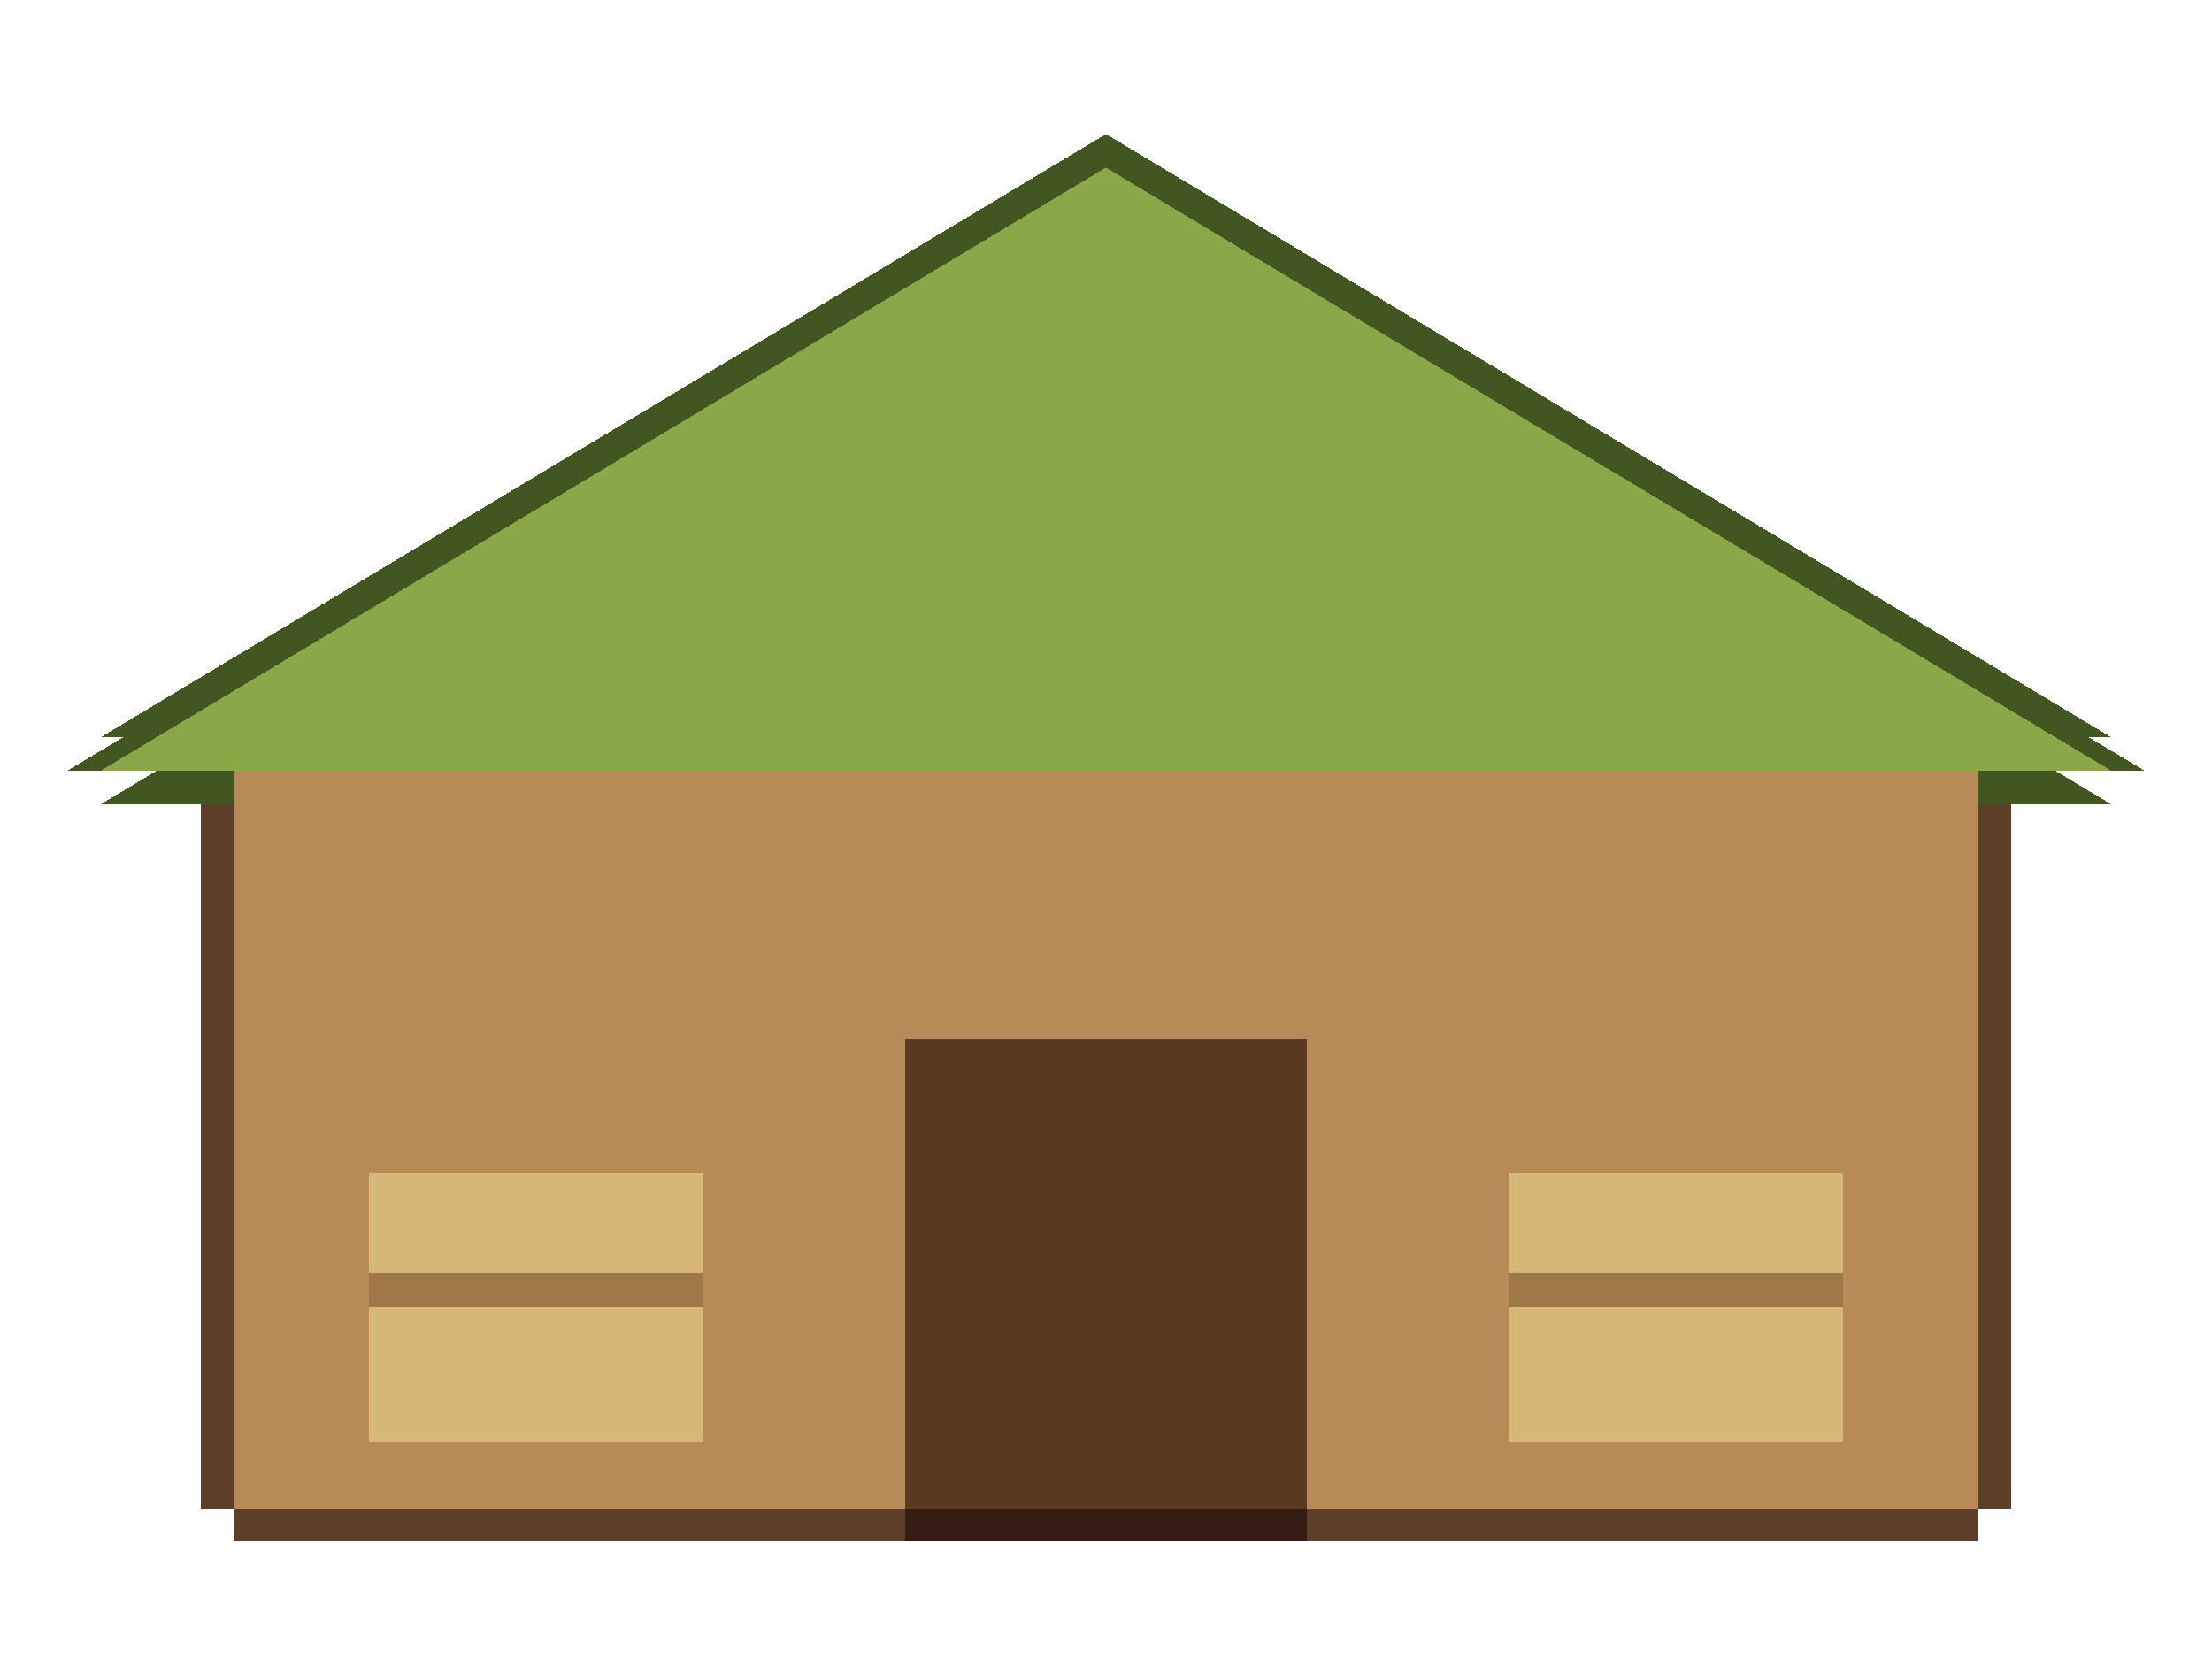
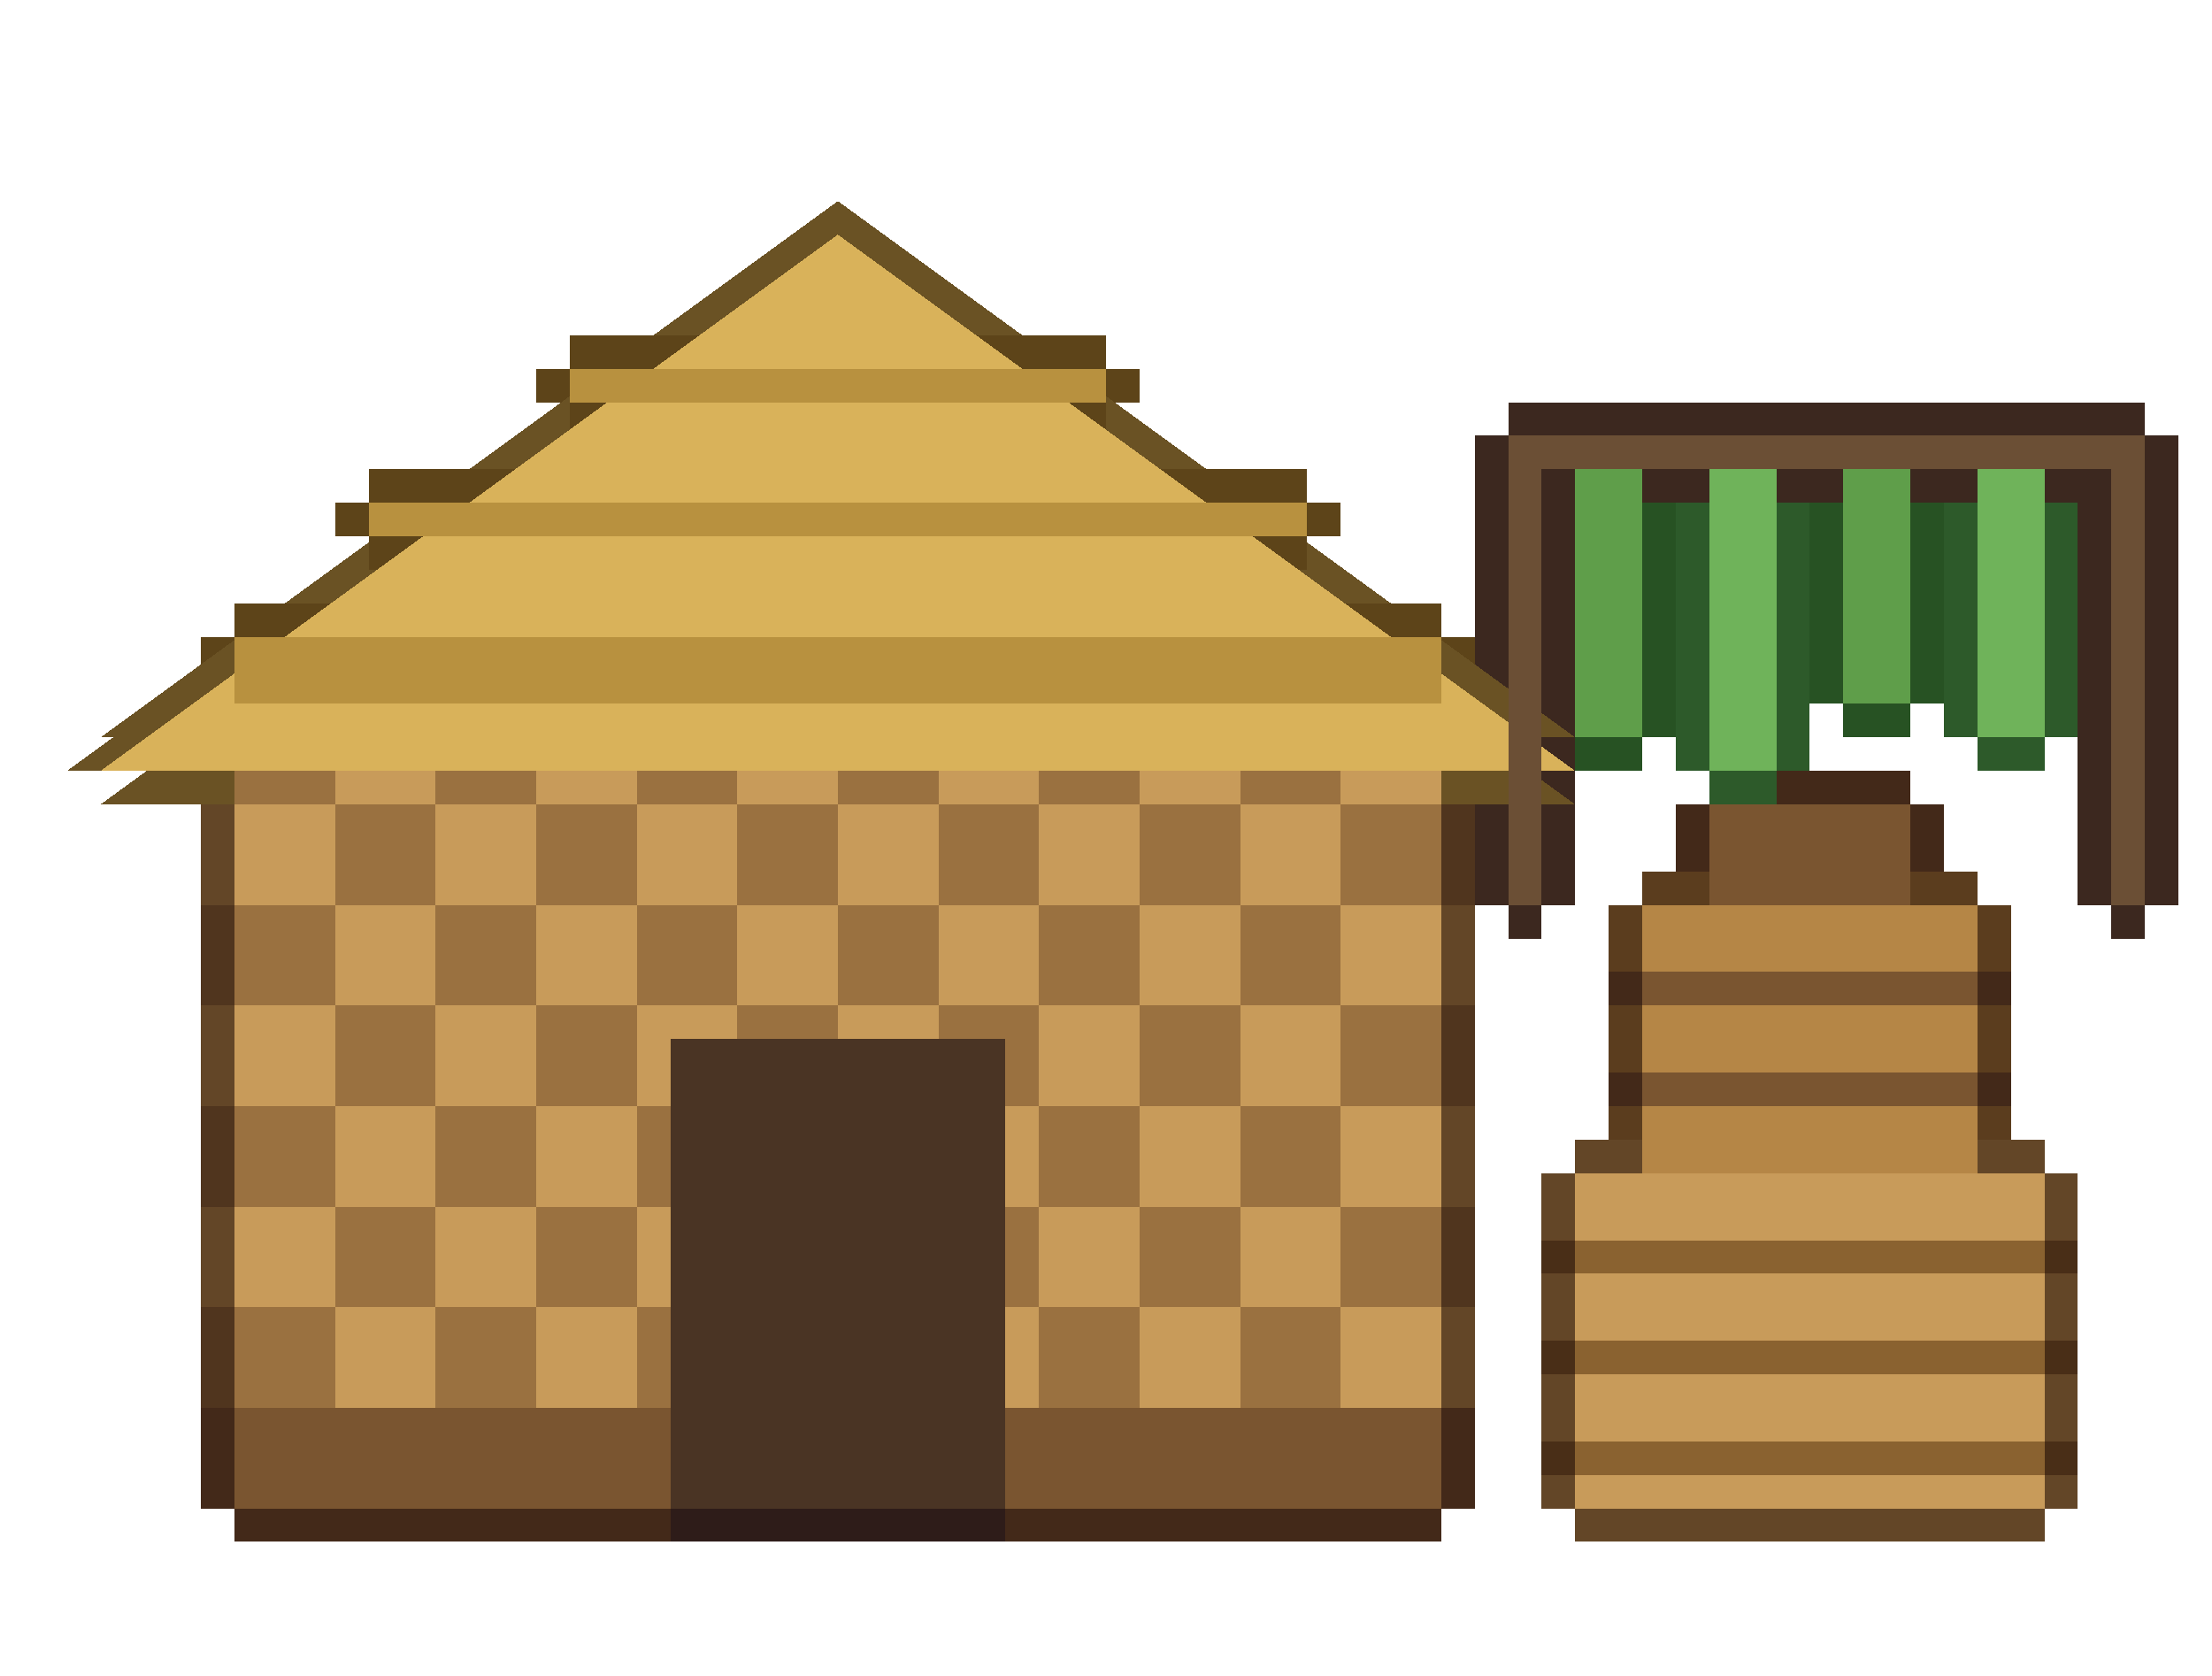
<svg xmlns="http://www.w3.org/2000/svg" width="66" height="50" viewBox="-1 -1 66 50" shape-rendering="crispEdges">
  <g id="outline">
    <g transform="translate(-1 0)">
-       <rect x="6" y="20" width="52" height="24" fill="#5d3e28" />
-       <polygon points="2,22 32,4 62,22" fill="#425621" />
-       <rect x="26" y="30" width="12" height="14" fill="#351d14" />
-       <g fill="#6a5536">
-         <rect x="10" y="34" width="10" height="8" />
-         <rect x="44" y="34" width="10" height="8" />
-       </g>
-       <g fill="#523822">
-         <rect x="10" y="37" width="10" height="1" />
-         <rect x="44" y="37" width="10" height="1" />
+       <g id="art">
+         <rect x="6" y="20" width="3" height="3" fill="#50351e" />
+         <rect x="6" y="23" width="3" height="3" fill="#634627" />
+         <rect x="6" y="26" width="3" height="3" fill="#50351e" />
+         <rect x="6" y="29" width="3" height="3" fill="#634627" />
+         <rect x="6" y="32" width="3" height="3" fill="#50351e" />
+         <rect x="6" y="35" width="3" height="3" fill="#634627" />
+         <rect x="6" y="38" width="3" height="3" fill="#50351e" />
+         <rect x="9" y="20" width="3" height="3" fill="#634627" />
+         <rect x="9" y="23" width="3" height="3" fill="#50351e" />
+         <rect x="9" y="26" width="3" height="3" fill="#634627" />
+         <rect x="9" y="29" width="3" height="3" fill="#50351e" />
+         <rect x="9" y="32" width="3" height="3" fill="#634627" />
+         <rect x="9" y="35" width="3" height="3" fill="#50351e" />
+         <rect x="9" y="38" width="3" height="3" fill="#634627" />
+         <rect x="12" y="20" width="3" height="3" fill="#50351e" />
+         <rect x="12" y="23" width="3" height="3" fill="#634627" />
+         <rect x="12" y="26" width="3" height="3" fill="#50351e" />
+         <rect x="12" y="29" width="3" height="3" fill="#634627" />
+         <rect x="12" y="32" width="3" height="3" fill="#50351e" />
+         <rect x="12" y="35" width="3" height="3" fill="#634627" />
+         <rect x="12" y="38" width="3" height="3" fill="#50351e" />
+         <rect x="15" y="20" width="3" height="3" fill="#634627" />
+         <rect x="15" y="23" width="3" height="3" fill="#50351e" />
+         <rect x="15" y="26" width="3" height="3" fill="#634627" />
+         <rect x="15" y="29" width="3" height="3" fill="#50351e" />
+         <rect x="15" y="32" width="3" height="3" fill="#634627" />
+         <rect x="15" y="35" width="3" height="3" fill="#50351e" />
+         <rect x="15" y="38" width="3" height="3" fill="#634627" />
+         <rect x="18" y="20" width="3" height="3" fill="#50351e" />
+         <rect x="18" y="23" width="3" height="3" fill="#634627" />
+         <rect x="18" y="26" width="3" height="3" fill="#50351e" />
+         <rect x="18" y="29" width="3" height="3" fill="#634627" />
+         <rect x="18" y="32" width="3" height="3" fill="#50351e" />
+         <rect x="18" y="35" width="3" height="3" fill="#634627" />
+         <rect x="18" y="38" width="3" height="3" fill="#50351e" />
+         <rect x="21" y="20" width="3" height="3" fill="#634627" />
+         <rect x="21" y="23" width="3" height="3" fill="#50351e" />
+         <rect x="21" y="26" width="3" height="3" fill="#634627" />
+         <rect x="21" y="29" width="3" height="3" fill="#50351e" />
+         <rect x="21" y="32" width="3" height="3" fill="#634627" />
+         <rect x="21" y="35" width="3" height="3" fill="#50351e" />
+         <rect x="21" y="38" width="3" height="3" fill="#634627" />
+         <rect x="24" y="20" width="3" height="3" fill="#50351e" />
+         <rect x="24" y="23" width="3" height="3" fill="#634627" />
+         <rect x="24" y="26" width="3" height="3" fill="#50351e" />
+         <rect x="24" y="29" width="3" height="3" fill="#634627" />
+         <rect x="24" y="32" width="3" height="3" fill="#50351e" />
+         <rect x="24" y="35" width="3" height="3" fill="#634627" />
+         <rect x="24" y="38" width="3" height="3" fill="#50351e" />
+         <rect x="27" y="20" width="3" height="3" fill="#634627" />
+         <rect x="27" y="23" width="3" height="3" fill="#50351e" />
+         <rect x="27" y="26" width="3" height="3" fill="#634627" />
+         <rect x="27" y="29" width="3" height="3" fill="#50351e" />
+         <rect x="27" y="32" width="3" height="3" fill="#634627" />
+         <rect x="27" y="35" width="3" height="3" fill="#50351e" />
+         <rect x="27" y="38" width="3" height="3" fill="#634627" />
+         <rect x="30" y="20" width="3" height="3" fill="#50351e" />
+         <rect x="30" y="23" width="3" height="3" fill="#634627" />
+         <rect x="30" y="26" width="3" height="3" fill="#50351e" />
+         <rect x="30" y="29" width="3" height="3" fill="#634627" />
+         <rect x="30" y="32" width="3" height="3" fill="#50351e" />
+         <rect x="30" y="35" width="3" height="3" fill="#634627" />
+         <rect x="30" y="38" width="3" height="3" fill="#50351e" />
+         <rect x="33" y="20" width="3" height="3" fill="#634627" />
+         <rect x="33" y="23" width="3" height="3" fill="#50351e" />
+         <rect x="33" y="26" width="3" height="3" fill="#634627" />
+         <rect x="33" y="29" width="3" height="3" fill="#50351e" />
+         <rect x="33" y="32" width="3" height="3" fill="#634627" />
+         <rect x="33" y="35" width="3" height="3" fill="#50351e" />
+         <rect x="33" y="38" width="3" height="3" fill="#634627" />
+         <rect x="36" y="20" width="3" height="3" fill="#50351e" />
+         <rect x="36" y="23" width="3" height="3" fill="#634627" />
+         <rect x="36" y="26" width="3" height="3" fill="#50351e" />
+         <rect x="36" y="29" width="3" height="3" fill="#634627" />
+         <rect x="36" y="32" width="3" height="3" fill="#50351e" />
+         <rect x="36" y="35" width="3" height="3" fill="#634627" />
+         <rect x="36" y="38" width="3" height="3" fill="#50351e" />
+         <rect x="39" y="20" width="3" height="3" fill="#634627" />
+         <rect x="39" y="23" width="3" height="3" fill="#50351e" />
+         <rect x="39" y="26" width="3" height="3" fill="#634627" />
+         <rect x="39" y="29" width="3" height="3" fill="#50351e" />
+         <rect x="39" y="32" width="3" height="3" fill="#634627" />
+         <rect x="39" y="35" width="3" height="3" fill="#50351e" />
+         <rect x="39" y="38" width="3" height="3" fill="#634627" />
+         <rect x="6" y="41" width="36" height="3" fill="#432919" />
+         <polygon points="2,22 24,6 46,22" fill="#6a5224" />
+         <rect x="6" y="18" width="36" height="2" fill="#5d4419" />
+         <rect x="10" y="14" width="28" height="1" fill="#5d4419" />
+         <rect x="16" y="10" width="16" height="1" fill="#5d4419" />
+         <rect x="19" y="30" width="10" height="14" fill="#2e1c19" />
+         <rect x="46" y="34" width="14" height="10" fill="#634627" />
+         <rect x="46" y="36" width="14" height="1" fill="#492e17" />
+         <rect x="46" y="39" width="14" height="1" fill="#492e17" />
+         <rect x="46" y="42" width="14" height="1" fill="#492e17" />
+         <rect x="48" y="26" width="10" height="8" fill="#5b3d1e" />
+         <rect x="48" y="28" width="10" height="1" fill="#432919" />
+         <rect x="48" y="31" width="10" height="1" fill="#432919" />
+         <rect x="50" y="23" width="6" height="3" fill="#432919" />
+         <rect x="44" y="12" width="1" height="14" fill="#3c281f" />
+         <rect x="62" y="12" width="1" height="14" fill="#3c281f" />
+         <rect x="44" y="12" width="19" height="1" fill="#3c281f" />
+         <rect x="46" y="13" width="2" height="8" fill="#275223" />
+         <rect x="50" y="13" width="2" height="9" fill="#2d5a2a" />
+         <rect x="54" y="13" width="2" height="7" fill="#275223" />
+         <rect x="58" y="13" width="2" height="8" fill="#2d5a2a" />
      </g>
    </g>
    <g transform="translate(1 0)">
-       <rect x="6" y="20" width="52" height="24" fill="#5d3e28" />
-       <polygon points="2,22 32,4 62,22" fill="#425621" />
-       <rect x="26" y="30" width="12" height="14" fill="#351d14" />
-       <g fill="#6a5536">
-         <rect x="10" y="34" width="10" height="8" />
-         <rect x="44" y="34" width="10" height="8" />
-       </g>
-       <g fill="#523822">
-         <rect x="10" y="37" width="10" height="1" />
-         <rect x="44" y="37" width="10" height="1" />
+       <g id="art">
+         <rect x="6" y="20" width="3" height="3" fill="#50351e" />
+         <rect x="6" y="23" width="3" height="3" fill="#634627" />
+         <rect x="6" y="26" width="3" height="3" fill="#50351e" />
+         <rect x="6" y="29" width="3" height="3" fill="#634627" />
+         <rect x="6" y="32" width="3" height="3" fill="#50351e" />
+         <rect x="6" y="35" width="3" height="3" fill="#634627" />
+         <rect x="6" y="38" width="3" height="3" fill="#50351e" />
+         <rect x="9" y="20" width="3" height="3" fill="#634627" />
+         <rect x="9" y="23" width="3" height="3" fill="#50351e" />
+         <rect x="9" y="26" width="3" height="3" fill="#634627" />
+         <rect x="9" y="29" width="3" height="3" fill="#50351e" />
+         <rect x="9" y="32" width="3" height="3" fill="#634627" />
+         <rect x="9" y="35" width="3" height="3" fill="#50351e" />
+         <rect x="9" y="38" width="3" height="3" fill="#634627" />
+         <rect x="12" y="20" width="3" height="3" fill="#50351e" />
+         <rect x="12" y="23" width="3" height="3" fill="#634627" />
+         <rect x="12" y="26" width="3" height="3" fill="#50351e" />
+         <rect x="12" y="29" width="3" height="3" fill="#634627" />
+         <rect x="12" y="32" width="3" height="3" fill="#50351e" />
+         <rect x="12" y="35" width="3" height="3" fill="#634627" />
+         <rect x="12" y="38" width="3" height="3" fill="#50351e" />
+         <rect x="15" y="20" width="3" height="3" fill="#634627" />
+         <rect x="15" y="23" width="3" height="3" fill="#50351e" />
+         <rect x="15" y="26" width="3" height="3" fill="#634627" />
+         <rect x="15" y="29" width="3" height="3" fill="#50351e" />
+         <rect x="15" y="32" width="3" height="3" fill="#634627" />
+         <rect x="15" y="35" width="3" height="3" fill="#50351e" />
+         <rect x="15" y="38" width="3" height="3" fill="#634627" />
+         <rect x="18" y="20" width="3" height="3" fill="#50351e" />
+         <rect x="18" y="23" width="3" height="3" fill="#634627" />
+         <rect x="18" y="26" width="3" height="3" fill="#50351e" />
+         <rect x="18" y="29" width="3" height="3" fill="#634627" />
+         <rect x="18" y="32" width="3" height="3" fill="#50351e" />
+         <rect x="18" y="35" width="3" height="3" fill="#634627" />
+         <rect x="18" y="38" width="3" height="3" fill="#50351e" />
+         <rect x="21" y="20" width="3" height="3" fill="#634627" />
+         <rect x="21" y="23" width="3" height="3" fill="#50351e" />
+         <rect x="21" y="26" width="3" height="3" fill="#634627" />
+         <rect x="21" y="29" width="3" height="3" fill="#50351e" />
+         <rect x="21" y="32" width="3" height="3" fill="#634627" />
+         <rect x="21" y="35" width="3" height="3" fill="#50351e" />
+         <rect x="21" y="38" width="3" height="3" fill="#634627" />
+         <rect x="24" y="20" width="3" height="3" fill="#50351e" />
+         <rect x="24" y="23" width="3" height="3" fill="#634627" />
+         <rect x="24" y="26" width="3" height="3" fill="#50351e" />
+         <rect x="24" y="29" width="3" height="3" fill="#634627" />
+         <rect x="24" y="32" width="3" height="3" fill="#50351e" />
+         <rect x="24" y="35" width="3" height="3" fill="#634627" />
+         <rect x="24" y="38" width="3" height="3" fill="#50351e" />
+         <rect x="27" y="20" width="3" height="3" fill="#634627" />
+         <rect x="27" y="23" width="3" height="3" fill="#50351e" />
+         <rect x="27" y="26" width="3" height="3" fill="#634627" />
+         <rect x="27" y="29" width="3" height="3" fill="#50351e" />
+         <rect x="27" y="32" width="3" height="3" fill="#634627" />
+         <rect x="27" y="35" width="3" height="3" fill="#50351e" />
+         <rect x="27" y="38" width="3" height="3" fill="#634627" />
+         <rect x="30" y="20" width="3" height="3" fill="#50351e" />
+         <rect x="30" y="23" width="3" height="3" fill="#634627" />
+         <rect x="30" y="26" width="3" height="3" fill="#50351e" />
+         <rect x="30" y="29" width="3" height="3" fill="#634627" />
+         <rect x="30" y="32" width="3" height="3" fill="#50351e" />
+         <rect x="30" y="35" width="3" height="3" fill="#634627" />
+         <rect x="30" y="38" width="3" height="3" fill="#50351e" />
+         <rect x="33" y="20" width="3" height="3" fill="#634627" />
+         <rect x="33" y="23" width="3" height="3" fill="#50351e" />
+         <rect x="33" y="26" width="3" height="3" fill="#634627" />
+         <rect x="33" y="29" width="3" height="3" fill="#50351e" />
+         <rect x="33" y="32" width="3" height="3" fill="#634627" />
+         <rect x="33" y="35" width="3" height="3" fill="#50351e" />
+         <rect x="33" y="38" width="3" height="3" fill="#634627" />
+         <rect x="36" y="20" width="3" height="3" fill="#50351e" />
+         <rect x="36" y="23" width="3" height="3" fill="#634627" />
+         <rect x="36" y="26" width="3" height="3" fill="#50351e" />
+         <rect x="36" y="29" width="3" height="3" fill="#634627" />
+         <rect x="36" y="32" width="3" height="3" fill="#50351e" />
+         <rect x="36" y="35" width="3" height="3" fill="#634627" />
+         <rect x="36" y="38" width="3" height="3" fill="#50351e" />
+         <rect x="39" y="20" width="3" height="3" fill="#634627" />
+         <rect x="39" y="23" width="3" height="3" fill="#50351e" />
+         <rect x="39" y="26" width="3" height="3" fill="#634627" />
+         <rect x="39" y="29" width="3" height="3" fill="#50351e" />
+         <rect x="39" y="32" width="3" height="3" fill="#634627" />
+         <rect x="39" y="35" width="3" height="3" fill="#50351e" />
+         <rect x="39" y="38" width="3" height="3" fill="#634627" />
+         <rect x="6" y="41" width="36" height="3" fill="#432919" />
+         <polygon points="2,22 24,6 46,22" fill="#6a5224" />
+         <rect x="6" y="18" width="36" height="2" fill="#5d4419" />
+         <rect x="10" y="14" width="28" height="1" fill="#5d4419" />
+         <rect x="16" y="10" width="16" height="1" fill="#5d4419" />
+         <rect x="19" y="30" width="10" height="14" fill="#2e1c19" />
+         <rect x="46" y="34" width="14" height="10" fill="#634627" />
+         <rect x="46" y="36" width="14" height="1" fill="#492e17" />
+         <rect x="46" y="39" width="14" height="1" fill="#492e17" />
+         <rect x="46" y="42" width="14" height="1" fill="#492e17" />
+         <rect x="48" y="26" width="10" height="8" fill="#5b3d1e" />
+         <rect x="48" y="28" width="10" height="1" fill="#432919" />
+         <rect x="48" y="31" width="10" height="1" fill="#432919" />
+         <rect x="50" y="23" width="6" height="3" fill="#432919" />
+         <rect x="44" y="12" width="1" height="14" fill="#3c281f" />
+         <rect x="62" y="12" width="1" height="14" fill="#3c281f" />
+         <rect x="44" y="12" width="19" height="1" fill="#3c281f" />
+         <rect x="46" y="13" width="2" height="8" fill="#275223" />
+         <rect x="50" y="13" width="2" height="9" fill="#2d5a2a" />
+         <rect x="54" y="13" width="2" height="7" fill="#275223" />
+         <rect x="58" y="13" width="2" height="8" fill="#2d5a2a" />
      </g>
    </g>
    <g transform="translate(0 -1)">
-       <rect x="6" y="20" width="52" height="24" fill="#5d3e28" />
-       <polygon points="2,22 32,4 62,22" fill="#425621" />
-       <rect x="26" y="30" width="12" height="14" fill="#351d14" />
-       <g fill="#6a5536">
-         <rect x="10" y="34" width="10" height="8" />
-         <rect x="44" y="34" width="10" height="8" />
-       </g>
-       <g fill="#523822">
-         <rect x="10" y="37" width="10" height="1" />
-         <rect x="44" y="37" width="10" height="1" />
+       <g id="art">
+         <rect x="6" y="20" width="3" height="3" fill="#50351e" />
+         <rect x="6" y="23" width="3" height="3" fill="#634627" />
+         <rect x="6" y="26" width="3" height="3" fill="#50351e" />
+         <rect x="6" y="29" width="3" height="3" fill="#634627" />
+         <rect x="6" y="32" width="3" height="3" fill="#50351e" />
+         <rect x="6" y="35" width="3" height="3" fill="#634627" />
+         <rect x="6" y="38" width="3" height="3" fill="#50351e" />
+         <rect x="9" y="20" width="3" height="3" fill="#634627" />
+         <rect x="9" y="23" width="3" height="3" fill="#50351e" />
+         <rect x="9" y="26" width="3" height="3" fill="#634627" />
+         <rect x="9" y="29" width="3" height="3" fill="#50351e" />
+         <rect x="9" y="32" width="3" height="3" fill="#634627" />
+         <rect x="9" y="35" width="3" height="3" fill="#50351e" />
+         <rect x="9" y="38" width="3" height="3" fill="#634627" />
+         <rect x="12" y="20" width="3" height="3" fill="#50351e" />
+         <rect x="12" y="23" width="3" height="3" fill="#634627" />
+         <rect x="12" y="26" width="3" height="3" fill="#50351e" />
+         <rect x="12" y="29" width="3" height="3" fill="#634627" />
+         <rect x="12" y="32" width="3" height="3" fill="#50351e" />
+         <rect x="12" y="35" width="3" height="3" fill="#634627" />
+         <rect x="12" y="38" width="3" height="3" fill="#50351e" />
+         <rect x="15" y="20" width="3" height="3" fill="#634627" />
+         <rect x="15" y="23" width="3" height="3" fill="#50351e" />
+         <rect x="15" y="26" width="3" height="3" fill="#634627" />
+         <rect x="15" y="29" width="3" height="3" fill="#50351e" />
+         <rect x="15" y="32" width="3" height="3" fill="#634627" />
+         <rect x="15" y="35" width="3" height="3" fill="#50351e" />
+         <rect x="15" y="38" width="3" height="3" fill="#634627" />
+         <rect x="18" y="20" width="3" height="3" fill="#50351e" />
+         <rect x="18" y="23" width="3" height="3" fill="#634627" />
+         <rect x="18" y="26" width="3" height="3" fill="#50351e" />
+         <rect x="18" y="29" width="3" height="3" fill="#634627" />
+         <rect x="18" y="32" width="3" height="3" fill="#50351e" />
+         <rect x="18" y="35" width="3" height="3" fill="#634627" />
+         <rect x="18" y="38" width="3" height="3" fill="#50351e" />
+         <rect x="21" y="20" width="3" height="3" fill="#634627" />
+         <rect x="21" y="23" width="3" height="3" fill="#50351e" />
+         <rect x="21" y="26" width="3" height="3" fill="#634627" />
+         <rect x="21" y="29" width="3" height="3" fill="#50351e" />
+         <rect x="21" y="32" width="3" height="3" fill="#634627" />
+         <rect x="21" y="35" width="3" height="3" fill="#50351e" />
+         <rect x="21" y="38" width="3" height="3" fill="#634627" />
+         <rect x="24" y="20" width="3" height="3" fill="#50351e" />
+         <rect x="24" y="23" width="3" height="3" fill="#634627" />
+         <rect x="24" y="26" width="3" height="3" fill="#50351e" />
+         <rect x="24" y="29" width="3" height="3" fill="#634627" />
+         <rect x="24" y="32" width="3" height="3" fill="#50351e" />
+         <rect x="24" y="35" width="3" height="3" fill="#634627" />
+         <rect x="24" y="38" width="3" height="3" fill="#50351e" />
+         <rect x="27" y="20" width="3" height="3" fill="#634627" />
+         <rect x="27" y="23" width="3" height="3" fill="#50351e" />
+         <rect x="27" y="26" width="3" height="3" fill="#634627" />
+         <rect x="27" y="29" width="3" height="3" fill="#50351e" />
+         <rect x="27" y="32" width="3" height="3" fill="#634627" />
+         <rect x="27" y="35" width="3" height="3" fill="#50351e" />
+         <rect x="27" y="38" width="3" height="3" fill="#634627" />
+         <rect x="30" y="20" width="3" height="3" fill="#50351e" />
+         <rect x="30" y="23" width="3" height="3" fill="#634627" />
+         <rect x="30" y="26" width="3" height="3" fill="#50351e" />
+         <rect x="30" y="29" width="3" height="3" fill="#634627" />
+         <rect x="30" y="32" width="3" height="3" fill="#50351e" />
+         <rect x="30" y="35" width="3" height="3" fill="#634627" />
+         <rect x="30" y="38" width="3" height="3" fill="#50351e" />
+         <rect x="33" y="20" width="3" height="3" fill="#634627" />
+         <rect x="33" y="23" width="3" height="3" fill="#50351e" />
+         <rect x="33" y="26" width="3" height="3" fill="#634627" />
+         <rect x="33" y="29" width="3" height="3" fill="#50351e" />
+         <rect x="33" y="32" width="3" height="3" fill="#634627" />
+         <rect x="33" y="35" width="3" height="3" fill="#50351e" />
+         <rect x="33" y="38" width="3" height="3" fill="#634627" />
+         <rect x="36" y="20" width="3" height="3" fill="#50351e" />
+         <rect x="36" y="23" width="3" height="3" fill="#634627" />
+         <rect x="36" y="26" width="3" height="3" fill="#50351e" />
+         <rect x="36" y="29" width="3" height="3" fill="#634627" />
+         <rect x="36" y="32" width="3" height="3" fill="#50351e" />
+         <rect x="36" y="35" width="3" height="3" fill="#634627" />
+         <rect x="36" y="38" width="3" height="3" fill="#50351e" />
+         <rect x="39" y="20" width="3" height="3" fill="#634627" />
+         <rect x="39" y="23" width="3" height="3" fill="#50351e" />
+         <rect x="39" y="26" width="3" height="3" fill="#634627" />
+         <rect x="39" y="29" width="3" height="3" fill="#50351e" />
+         <rect x="39" y="32" width="3" height="3" fill="#634627" />
+         <rect x="39" y="35" width="3" height="3" fill="#50351e" />
+         <rect x="39" y="38" width="3" height="3" fill="#634627" />
+         <rect x="6" y="41" width="36" height="3" fill="#432919" />
+         <polygon points="2,22 24,6 46,22" fill="#6a5224" />
+         <rect x="6" y="18" width="36" height="2" fill="#5d4419" />
+         <rect x="10" y="14" width="28" height="1" fill="#5d4419" />
+         <rect x="16" y="10" width="16" height="1" fill="#5d4419" />
+         <rect x="19" y="30" width="10" height="14" fill="#2e1c19" />
+         <rect x="46" y="34" width="14" height="10" fill="#634627" />
+         <rect x="46" y="36" width="14" height="1" fill="#492e17" />
+         <rect x="46" y="39" width="14" height="1" fill="#492e17" />
+         <rect x="46" y="42" width="14" height="1" fill="#492e17" />
+         <rect x="48" y="26" width="10" height="8" fill="#5b3d1e" />
+         <rect x="48" y="28" width="10" height="1" fill="#432919" />
+         <rect x="48" y="31" width="10" height="1" fill="#432919" />
+         <rect x="50" y="23" width="6" height="3" fill="#432919" />
+         <rect x="44" y="12" width="1" height="14" fill="#3c281f" />
+         <rect x="62" y="12" width="1" height="14" fill="#3c281f" />
+         <rect x="44" y="12" width="19" height="1" fill="#3c281f" />
+         <rect x="46" y="13" width="2" height="8" fill="#275223" />
+         <rect x="50" y="13" width="2" height="9" fill="#2d5a2a" />
+         <rect x="54" y="13" width="2" height="7" fill="#275223" />
+         <rect x="58" y="13" width="2" height="8" fill="#2d5a2a" />
      </g>
    </g>
    <g transform="translate(0 1)">
-       <rect x="6" y="20" width="52" height="24" fill="#5d3e28" />
-       <polygon points="2,22 32,4 62,22" fill="#425621" />
-       <rect x="26" y="30" width="12" height="14" fill="#351d14" />
-       <g fill="#6a5536">
-         <rect x="10" y="34" width="10" height="8" />
-         <rect x="44" y="34" width="10" height="8" />
-       </g>
-       <g fill="#523822">
-         <rect x="10" y="37" width="10" height="1" />
-         <rect x="44" y="37" width="10" height="1" />
+       <g id="art">
+         <rect x="6" y="20" width="3" height="3" fill="#50351e" />
+         <rect x="6" y="23" width="3" height="3" fill="#634627" />
+         <rect x="6" y="26" width="3" height="3" fill="#50351e" />
+         <rect x="6" y="29" width="3" height="3" fill="#634627" />
+         <rect x="6" y="32" width="3" height="3" fill="#50351e" />
+         <rect x="6" y="35" width="3" height="3" fill="#634627" />
+         <rect x="6" y="38" width="3" height="3" fill="#50351e" />
+         <rect x="9" y="20" width="3" height="3" fill="#634627" />
+         <rect x="9" y="23" width="3" height="3" fill="#50351e" />
+         <rect x="9" y="26" width="3" height="3" fill="#634627" />
+         <rect x="9" y="29" width="3" height="3" fill="#50351e" />
+         <rect x="9" y="32" width="3" height="3" fill="#634627" />
+         <rect x="9" y="35" width="3" height="3" fill="#50351e" />
+         <rect x="9" y="38" width="3" height="3" fill="#634627" />
+         <rect x="12" y="20" width="3" height="3" fill="#50351e" />
+         <rect x="12" y="23" width="3" height="3" fill="#634627" />
+         <rect x="12" y="26" width="3" height="3" fill="#50351e" />
+         <rect x="12" y="29" width="3" height="3" fill="#634627" />
+         <rect x="12" y="32" width="3" height="3" fill="#50351e" />
+         <rect x="12" y="35" width="3" height="3" fill="#634627" />
+         <rect x="12" y="38" width="3" height="3" fill="#50351e" />
+         <rect x="15" y="20" width="3" height="3" fill="#634627" />
+         <rect x="15" y="23" width="3" height="3" fill="#50351e" />
+         <rect x="15" y="26" width="3" height="3" fill="#634627" />
+         <rect x="15" y="29" width="3" height="3" fill="#50351e" />
+         <rect x="15" y="32" width="3" height="3" fill="#634627" />
+         <rect x="15" y="35" width="3" height="3" fill="#50351e" />
+         <rect x="15" y="38" width="3" height="3" fill="#634627" />
+         <rect x="18" y="20" width="3" height="3" fill="#50351e" />
+         <rect x="18" y="23" width="3" height="3" fill="#634627" />
+         <rect x="18" y="26" width="3" height="3" fill="#50351e" />
+         <rect x="18" y="29" width="3" height="3" fill="#634627" />
+         <rect x="18" y="32" width="3" height="3" fill="#50351e" />
+         <rect x="18" y="35" width="3" height="3" fill="#634627" />
+         <rect x="18" y="38" width="3" height="3" fill="#50351e" />
+         <rect x="21" y="20" width="3" height="3" fill="#634627" />
+         <rect x="21" y="23" width="3" height="3" fill="#50351e" />
+         <rect x="21" y="26" width="3" height="3" fill="#634627" />
+         <rect x="21" y="29" width="3" height="3" fill="#50351e" />
+         <rect x="21" y="32" width="3" height="3" fill="#634627" />
+         <rect x="21" y="35" width="3" height="3" fill="#50351e" />
+         <rect x="21" y="38" width="3" height="3" fill="#634627" />
+         <rect x="24" y="20" width="3" height="3" fill="#50351e" />
+         <rect x="24" y="23" width="3" height="3" fill="#634627" />
+         <rect x="24" y="26" width="3" height="3" fill="#50351e" />
+         <rect x="24" y="29" width="3" height="3" fill="#634627" />
+         <rect x="24" y="32" width="3" height="3" fill="#50351e" />
+         <rect x="24" y="35" width="3" height="3" fill="#634627" />
+         <rect x="24" y="38" width="3" height="3" fill="#50351e" />
+         <rect x="27" y="20" width="3" height="3" fill="#634627" />
+         <rect x="27" y="23" width="3" height="3" fill="#50351e" />
+         <rect x="27" y="26" width="3" height="3" fill="#634627" />
+         <rect x="27" y="29" width="3" height="3" fill="#50351e" />
+         <rect x="27" y="32" width="3" height="3" fill="#634627" />
+         <rect x="27" y="35" width="3" height="3" fill="#50351e" />
+         <rect x="27" y="38" width="3" height="3" fill="#634627" />
+         <rect x="30" y="20" width="3" height="3" fill="#50351e" />
+         <rect x="30" y="23" width="3" height="3" fill="#634627" />
+         <rect x="30" y="26" width="3" height="3" fill="#50351e" />
+         <rect x="30" y="29" width="3" height="3" fill="#634627" />
+         <rect x="30" y="32" width="3" height="3" fill="#50351e" />
+         <rect x="30" y="35" width="3" height="3" fill="#634627" />
+         <rect x="30" y="38" width="3" height="3" fill="#50351e" />
+         <rect x="33" y="20" width="3" height="3" fill="#634627" />
+         <rect x="33" y="23" width="3" height="3" fill="#50351e" />
+         <rect x="33" y="26" width="3" height="3" fill="#634627" />
+         <rect x="33" y="29" width="3" height="3" fill="#50351e" />
+         <rect x="33" y="32" width="3" height="3" fill="#634627" />
+         <rect x="33" y="35" width="3" height="3" fill="#50351e" />
+         <rect x="33" y="38" width="3" height="3" fill="#634627" />
+         <rect x="36" y="20" width="3" height="3" fill="#50351e" />
+         <rect x="36" y="23" width="3" height="3" fill="#634627" />
+         <rect x="36" y="26" width="3" height="3" fill="#50351e" />
+         <rect x="36" y="29" width="3" height="3" fill="#634627" />
+         <rect x="36" y="32" width="3" height="3" fill="#50351e" />
+         <rect x="36" y="35" width="3" height="3" fill="#634627" />
+         <rect x="36" y="38" width="3" height="3" fill="#50351e" />
+         <rect x="39" y="20" width="3" height="3" fill="#634627" />
+         <rect x="39" y="23" width="3" height="3" fill="#50351e" />
+         <rect x="39" y="26" width="3" height="3" fill="#634627" />
+         <rect x="39" y="29" width="3" height="3" fill="#50351e" />
+         <rect x="39" y="32" width="3" height="3" fill="#634627" />
+         <rect x="39" y="35" width="3" height="3" fill="#50351e" />
+         <rect x="39" y="38" width="3" height="3" fill="#634627" />
+         <rect x="6" y="41" width="36" height="3" fill="#432919" />
+         <polygon points="2,22 24,6 46,22" fill="#6a5224" />
+         <rect x="6" y="18" width="36" height="2" fill="#5d4419" />
+         <rect x="10" y="14" width="28" height="1" fill="#5d4419" />
+         <rect x="16" y="10" width="16" height="1" fill="#5d4419" />
+         <rect x="19" y="30" width="10" height="14" fill="#2e1c19" />
+         <rect x="46" y="34" width="14" height="10" fill="#634627" />
+         <rect x="46" y="36" width="14" height="1" fill="#492e17" />
+         <rect x="46" y="39" width="14" height="1" fill="#492e17" />
+         <rect x="46" y="42" width="14" height="1" fill="#492e17" />
+         <rect x="48" y="26" width="10" height="8" fill="#5b3d1e" />
+         <rect x="48" y="28" width="10" height="1" fill="#432919" />
+         <rect x="48" y="31" width="10" height="1" fill="#432919" />
+         <rect x="50" y="23" width="6" height="3" fill="#432919" />
+         <rect x="44" y="12" width="1" height="14" fill="#3c281f" />
+         <rect x="62" y="12" width="1" height="14" fill="#3c281f" />
+         <rect x="44" y="12" width="19" height="1" fill="#3c281f" />
+         <rect x="46" y="13" width="2" height="8" fill="#275223" />
+         <rect x="50" y="13" width="2" height="9" fill="#2d5a2a" />
+         <rect x="54" y="13" width="2" height="7" fill="#275223" />
+         <rect x="58" y="13" width="2" height="8" fill="#2d5a2a" />
      </g>
    </g>
  </g>
  <g id="art" data-size="64 48" data-box="0 0 64 48">
-     <rect x="6" y="20" width="52" height="24" fill="#b88a58" />
-     <polygon points="2,22 32,4 62,22" fill="#8aa848" />
-     <rect x="26" y="30" width="12" height="14" fill="#5a3a20" />
-     <g fill="#d8b878">
-       <rect x="10" y="34" width="10" height="8" />
-       <rect x="44" y="34" width="10" height="8" />
-     </g>
-     <g fill="#a07848">
-       <rect x="10" y="37" width="10" height="1" />
-       <rect x="44" y="37" width="10" height="1" />
+     <g id="art">
+       <rect x="6" y="20" width="3" height="3" fill="#9a7140" />
+       <rect x="6" y="23" width="3" height="3" fill="#c89b5a" />
+       <rect x="6" y="26" width="3" height="3" fill="#9a7140" />
+       <rect x="6" y="29" width="3" height="3" fill="#c89b5a" />
+       <rect x="6" y="32" width="3" height="3" fill="#9a7140" />
+       <rect x="6" y="35" width="3" height="3" fill="#c89b5a" />
+       <rect x="6" y="38" width="3" height="3" fill="#9a7140" />
+       <rect x="9" y="20" width="3" height="3" fill="#c89b5a" />
+       <rect x="9" y="23" width="3" height="3" fill="#9a7140" />
+       <rect x="9" y="26" width="3" height="3" fill="#c89b5a" />
+       <rect x="9" y="29" width="3" height="3" fill="#9a7140" />
+       <rect x="9" y="32" width="3" height="3" fill="#c89b5a" />
+       <rect x="9" y="35" width="3" height="3" fill="#9a7140" />
+       <rect x="9" y="38" width="3" height="3" fill="#c89b5a" />
+       <rect x="12" y="20" width="3" height="3" fill="#9a7140" />
+       <rect x="12" y="23" width="3" height="3" fill="#c89b5a" />
+       <rect x="12" y="26" width="3" height="3" fill="#9a7140" />
+       <rect x="12" y="29" width="3" height="3" fill="#c89b5a" />
+       <rect x="12" y="32" width="3" height="3" fill="#9a7140" />
+       <rect x="12" y="35" width="3" height="3" fill="#c89b5a" />
+       <rect x="12" y="38" width="3" height="3" fill="#9a7140" />
+       <rect x="15" y="20" width="3" height="3" fill="#c89b5a" />
+       <rect x="15" y="23" width="3" height="3" fill="#9a7140" />
+       <rect x="15" y="26" width="3" height="3" fill="#c89b5a" />
+       <rect x="15" y="29" width="3" height="3" fill="#9a7140" />
+       <rect x="15" y="32" width="3" height="3" fill="#c89b5a" />
+       <rect x="15" y="35" width="3" height="3" fill="#9a7140" />
+       <rect x="15" y="38" width="3" height="3" fill="#c89b5a" />
+       <rect x="18" y="20" width="3" height="3" fill="#9a7140" />
+       <rect x="18" y="23" width="3" height="3" fill="#c89b5a" />
+       <rect x="18" y="26" width="3" height="3" fill="#9a7140" />
+       <rect x="18" y="29" width="3" height="3" fill="#c89b5a" />
+       <rect x="18" y="32" width="3" height="3" fill="#9a7140" />
+       <rect x="18" y="35" width="3" height="3" fill="#c89b5a" />
+       <rect x="18" y="38" width="3" height="3" fill="#9a7140" />
+       <rect x="21" y="20" width="3" height="3" fill="#c89b5a" />
+       <rect x="21" y="23" width="3" height="3" fill="#9a7140" />
+       <rect x="21" y="26" width="3" height="3" fill="#c89b5a" />
+       <rect x="21" y="29" width="3" height="3" fill="#9a7140" />
+       <rect x="21" y="32" width="3" height="3" fill="#c89b5a" />
+       <rect x="21" y="35" width="3" height="3" fill="#9a7140" />
+       <rect x="21" y="38" width="3" height="3" fill="#c89b5a" />
+       <rect x="24" y="20" width="3" height="3" fill="#9a7140" />
+       <rect x="24" y="23" width="3" height="3" fill="#c89b5a" />
+       <rect x="24" y="26" width="3" height="3" fill="#9a7140" />
+       <rect x="24" y="29" width="3" height="3" fill="#c89b5a" />
+       <rect x="24" y="32" width="3" height="3" fill="#9a7140" />
+       <rect x="24" y="35" width="3" height="3" fill="#c89b5a" />
+       <rect x="24" y="38" width="3" height="3" fill="#9a7140" />
+       <rect x="27" y="20" width="3" height="3" fill="#c89b5a" />
+       <rect x="27" y="23" width="3" height="3" fill="#9a7140" />
+       <rect x="27" y="26" width="3" height="3" fill="#c89b5a" />
+       <rect x="27" y="29" width="3" height="3" fill="#9a7140" />
+       <rect x="27" y="32" width="3" height="3" fill="#c89b5a" />
+       <rect x="27" y="35" width="3" height="3" fill="#9a7140" />
+       <rect x="27" y="38" width="3" height="3" fill="#c89b5a" />
+       <rect x="30" y="20" width="3" height="3" fill="#9a7140" />
+       <rect x="30" y="23" width="3" height="3" fill="#c89b5a" />
+       <rect x="30" y="26" width="3" height="3" fill="#9a7140" />
+       <rect x="30" y="29" width="3" height="3" fill="#c89b5a" />
+       <rect x="30" y="32" width="3" height="3" fill="#9a7140" />
+       <rect x="30" y="35" width="3" height="3" fill="#c89b5a" />
+       <rect x="30" y="38" width="3" height="3" fill="#9a7140" />
+       <rect x="33" y="20" width="3" height="3" fill="#c89b5a" />
+       <rect x="33" y="23" width="3" height="3" fill="#9a7140" />
+       <rect x="33" y="26" width="3" height="3" fill="#c89b5a" />
+       <rect x="33" y="29" width="3" height="3" fill="#9a7140" />
+       <rect x="33" y="32" width="3" height="3" fill="#c89b5a" />
+       <rect x="33" y="35" width="3" height="3" fill="#9a7140" />
+       <rect x="33" y="38" width="3" height="3" fill="#c89b5a" />
+       <rect x="36" y="20" width="3" height="3" fill="#9a7140" />
+       <rect x="36" y="23" width="3" height="3" fill="#c89b5a" />
+       <rect x="36" y="26" width="3" height="3" fill="#9a7140" />
+       <rect x="36" y="29" width="3" height="3" fill="#c89b5a" />
+       <rect x="36" y="32" width="3" height="3" fill="#9a7140" />
+       <rect x="36" y="35" width="3" height="3" fill="#c89b5a" />
+       <rect x="36" y="38" width="3" height="3" fill="#9a7140" />
+       <rect x="39" y="20" width="3" height="3" fill="#c89b5a" />
+       <rect x="39" y="23" width="3" height="3" fill="#9a7140" />
+       <rect x="39" y="26" width="3" height="3" fill="#c89b5a" />
+       <rect x="39" y="29" width="3" height="3" fill="#9a7140" />
+       <rect x="39" y="32" width="3" height="3" fill="#c89b5a" />
+       <rect x="39" y="35" width="3" height="3" fill="#9a7140" />
+       <rect x="39" y="38" width="3" height="3" fill="#c89b5a" />
+       <rect x="6" y="41" width="36" height="3" fill="#7a5530" />
+       <polygon points="2,22 24,6 46,22" fill="#d9b25a" />
+       <rect x="6" y="18" width="36" height="2" fill="#b8913f" />
+       <rect x="10" y="14" width="28" height="1" fill="#b8913f" />
+       <rect x="16" y="10" width="16" height="1" fill="#b8913f" />
+       <rect x="19" y="30" width="10" height="14" fill="#4a3424" />
+       <rect x="46" y="34" width="14" height="10" fill="#c89b5a" />
+       <rect x="46" y="36" width="14" height="1" fill="#8a6230" />
+       <rect x="46" y="39" width="14" height="1" fill="#8a6230" />
+       <rect x="46" y="42" width="14" height="1" fill="#8a6230" />
+       <rect x="48" y="26" width="10" height="8" fill="#b58646" />
+       <rect x="48" y="28" width="10" height="1" fill="#7a5530" />
+       <rect x="48" y="31" width="10" height="1" fill="#7a5530" />
+       <rect x="50" y="23" width="6" height="3" fill="#7a5530" />
+       <rect x="44" y="12" width="1" height="14" fill="#6b4f35" />
+       <rect x="62" y="12" width="1" height="14" fill="#6b4f35" />
+       <rect x="44" y="12" width="19" height="1" fill="#6b4f35" />
+       <rect x="46" y="13" width="2" height="8" fill="#5f9e4a" />
+       <rect x="50" y="13" width="2" height="9" fill="#6fb35a" />
+       <rect x="54" y="13" width="2" height="7" fill="#5f9e4a" />
+       <rect x="58" y="13" width="2" height="8" fill="#6fb35a" />
    </g>
  </g>
</svg>
